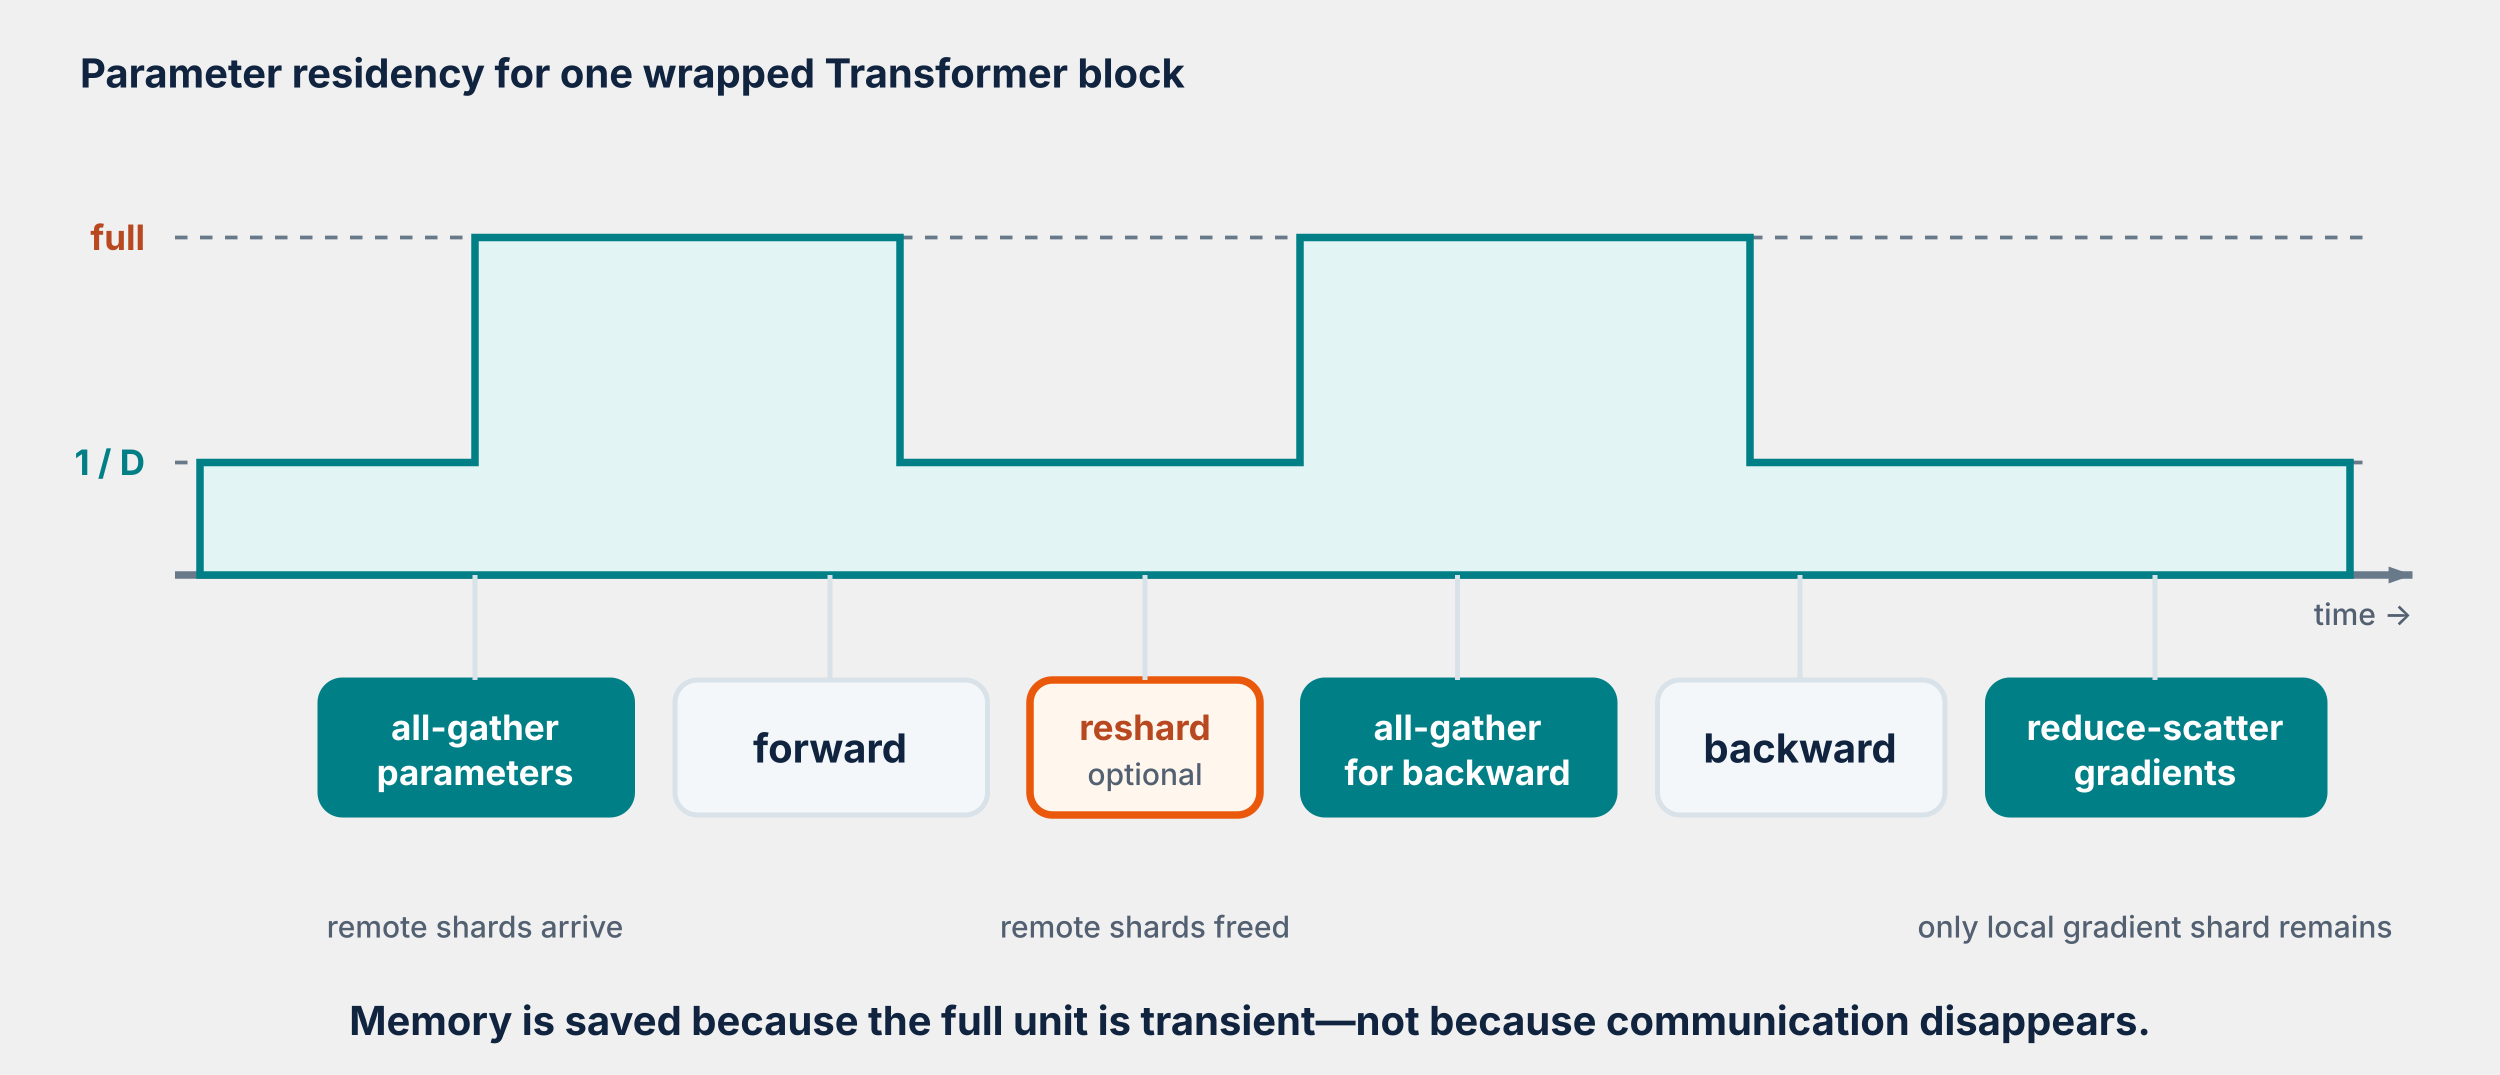
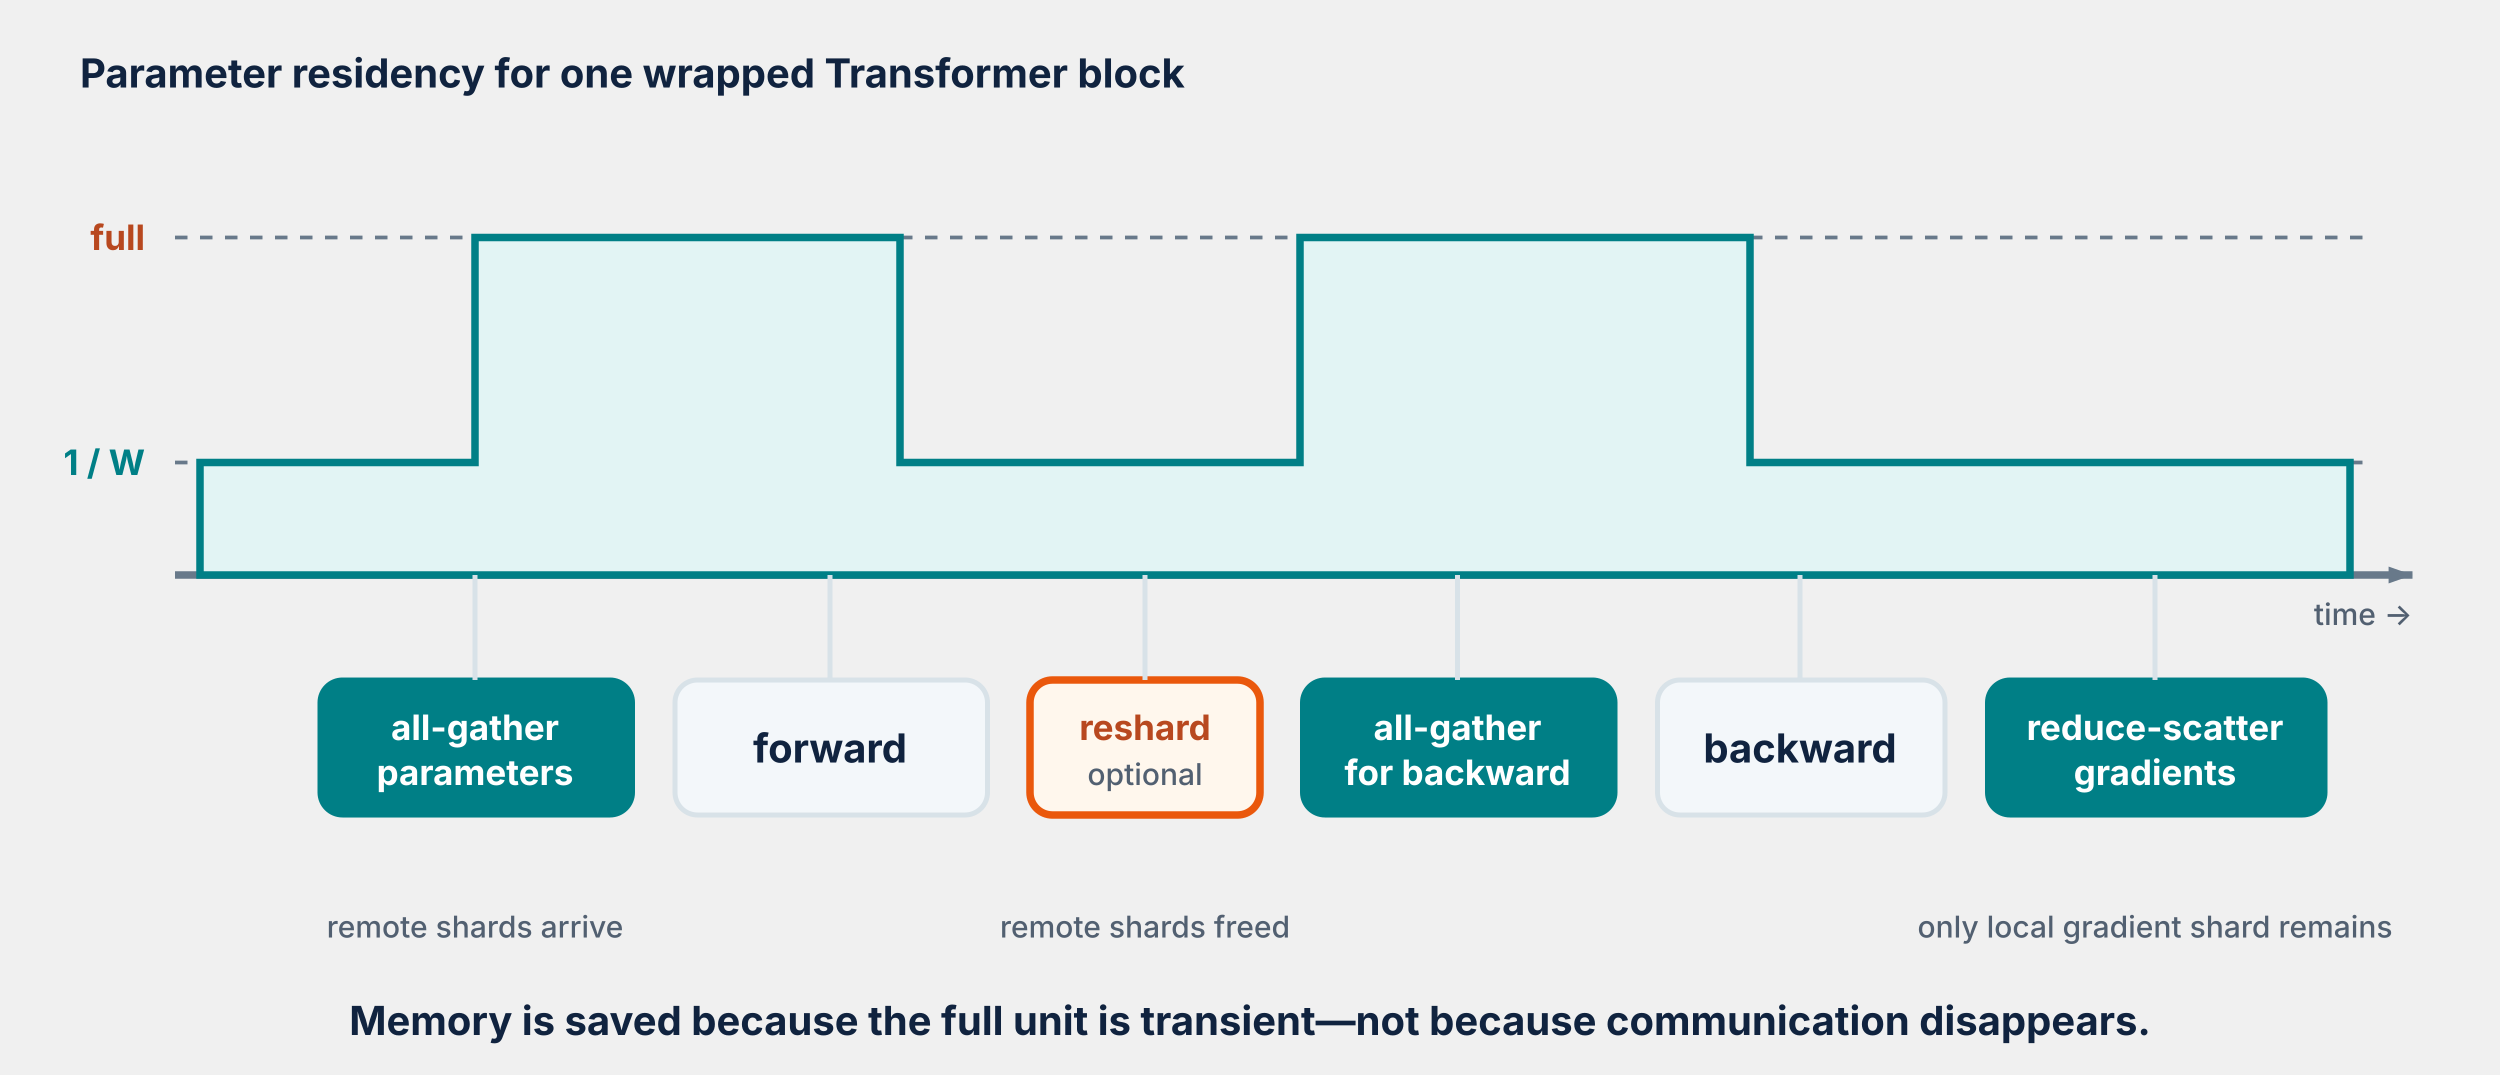
<svg xmlns="http://www.w3.org/2000/svg" viewBox="0 0 1000 430" role="img" aria-labelledby="title desc">
  <defs>
    <marker id="arrow" viewBox="0 0 10 8" refX="8.5" refY="4" markerWidth="3.8" markerHeight="3.0" orient="auto">
      <path d="M0 1L8.5 4L0 7z" fill="#68798a" />
    </marker>
    <style>
      text{font-family:Inter,ui-sans-serif,system-ui,-apple-system,BlinkMacSystemFont,"Segoe UI",sans-serif}.axis{stroke:#68798a;stroke-width:3;marker-end:url(#arrow)}.baseline{stroke:#d8e2e8;stroke-width:2}.resident{fill:#e2f4f4;stroke:#007f86;stroke-width:3}.transient{fill:#fff7ed;stroke:#ea580c;stroke-width:3}.action{fill:#f3f7fa;stroke:#d8e2e8;stroke-width:2}.collective{fill:#007f86;stroke:#007f86;stroke-width:2}.label{fill:#10233f;font-size:16px;font-weight:750}.sub{fill:#526071;font-size:12px;font-weight:500}.inverse{fill:#fff;font-size:14px;font-weight:750}.orange{fill:#b8481f;font-size:14px;font-weight:750}.teal{fill:#007f86;font-size:14px;font-weight:750}.dash{stroke:#68798a;stroke-width:1.5;stroke-dasharray:5 5}
      @media(prefers-color-scheme:dark){.baseline{stroke:#2c4052}.resident{fill:#173b40;stroke:#54d2d8}.transient{fill:#382015;stroke:#fb923c}.action{fill:#182534;stroke:#2c4052}.collective{fill:#225a60;stroke:#54d2d8}.label{fill:#f3f7fa}.sub{fill:#9fb2c4}.orange{fill:#fb923c}.teal{fill:#54d2d8}}
    </style>
  </defs>
  <text class="label" x="32" y="35">Parameter residency for one wrapped Transformer block</text>
  <line class="axis" x1="70" y1="230" x2="965" y2="230" />
  <text class="sub" x="965" y="250" text-anchor="end">time →</text>
  <line class="dash" x1="70" y1="95" x2="950" y2="95" />
  <text class="orange" x="58" y="100" text-anchor="end">full</text>
  <line class="dash" x1="70" y1="185" x2="950" y2="185" />
-   <text class="teal" x="58" y="190" text-anchor="end">1 / D</text>
+   <text class="teal" x="58" y="190" text-anchor="end">1 / W</text>
  <path class="resident" d="M80 185H190V95H360V185H520V95H700V185H940V230H80Z" />
  <rect class="collective" x="128" y="272" width="125" height="54" rx="9" />
  <text class="inverse" x="190" y="296" text-anchor="middle">all-gather</text>
  <text class="inverse" x="190" y="314" text-anchor="middle">parameters</text>
  <rect class="action" x="270" y="272" width="125" height="54" rx="9" />
  <text class="label" x="332" y="305" text-anchor="middle">forward</text>
  <rect class="transient" x="412" y="272" width="92" height="54" rx="9" />
  <text class="orange" x="458" y="296" text-anchor="middle">reshard</text>
  <text class="sub" x="458" y="314" text-anchor="middle">optional</text>
  <rect class="collective" x="521" y="272" width="125" height="54" rx="9" />
  <text class="inverse" x="583" y="296" text-anchor="middle">all-gather</text>
  <text class="inverse" x="583" y="314" text-anchor="middle">for backward</text>
  <rect class="action" x="663" y="272" width="115" height="54" rx="9" />
  <text class="label" x="720" y="305" text-anchor="middle">backward</text>
  <rect class="collective" x="795" y="272" width="135" height="54" rx="9" />
  <text class="inverse" x="862" y="296" text-anchor="middle">reduce-scatter</text>
  <text class="inverse" x="862" y="314" text-anchor="middle">gradients</text>
  <line class="baseline" x1="190" y1="230" x2="190" y2="272" />
  <line class="baseline" x1="332" y1="230" x2="332" y2="272" />
  <line class="baseline" x1="458" y1="230" x2="458" y2="272" />
  <line class="baseline" x1="583" y1="230" x2="583" y2="272" />
  <line class="baseline" x1="720" y1="230" x2="720" y2="272" />
  <line class="baseline" x1="862" y1="230" x2="862" y2="272" />
  <text class="sub" x="190" y="375" text-anchor="middle">remote shards arrive</text>
  <text class="sub" x="458" y="375" text-anchor="middle">remote shards freed</text>
  <text class="sub" x="862" y="375" text-anchor="middle">only local gradient shard remains</text>
  <text class="label" x="500" y="414" text-anchor="middle">Memory is saved because the full unit is transient—not because communication disappears.</text>
</svg>
